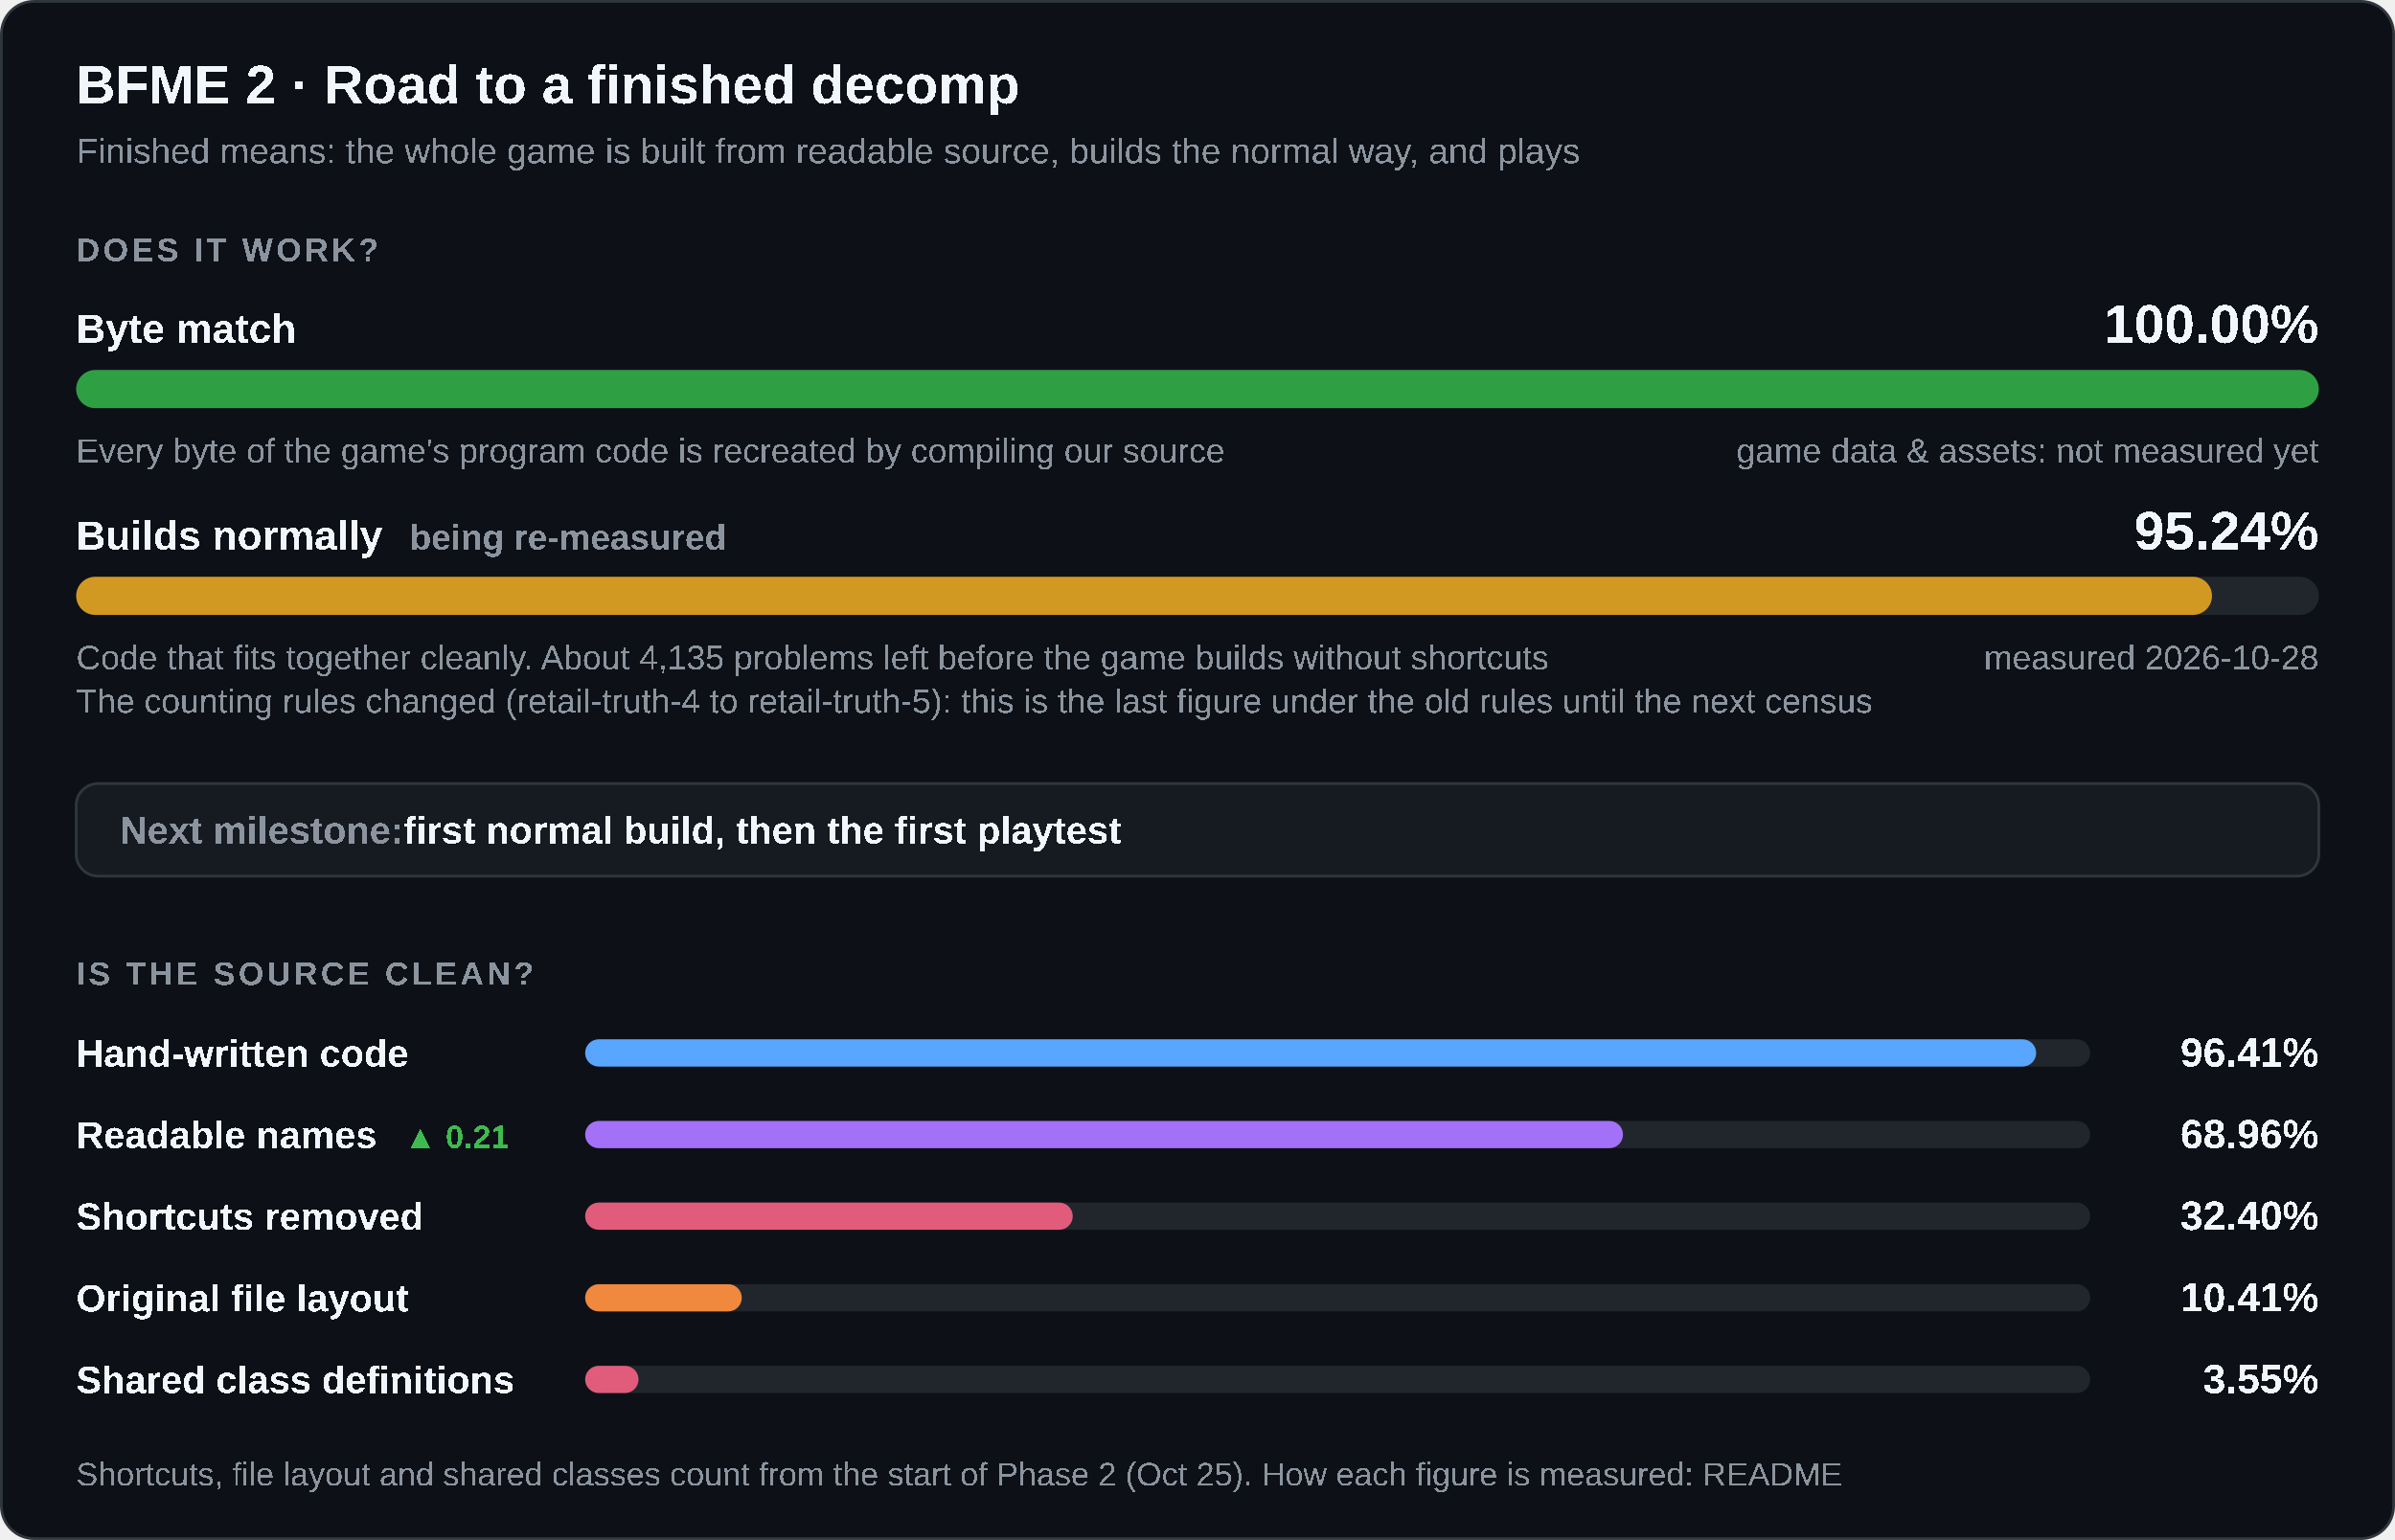
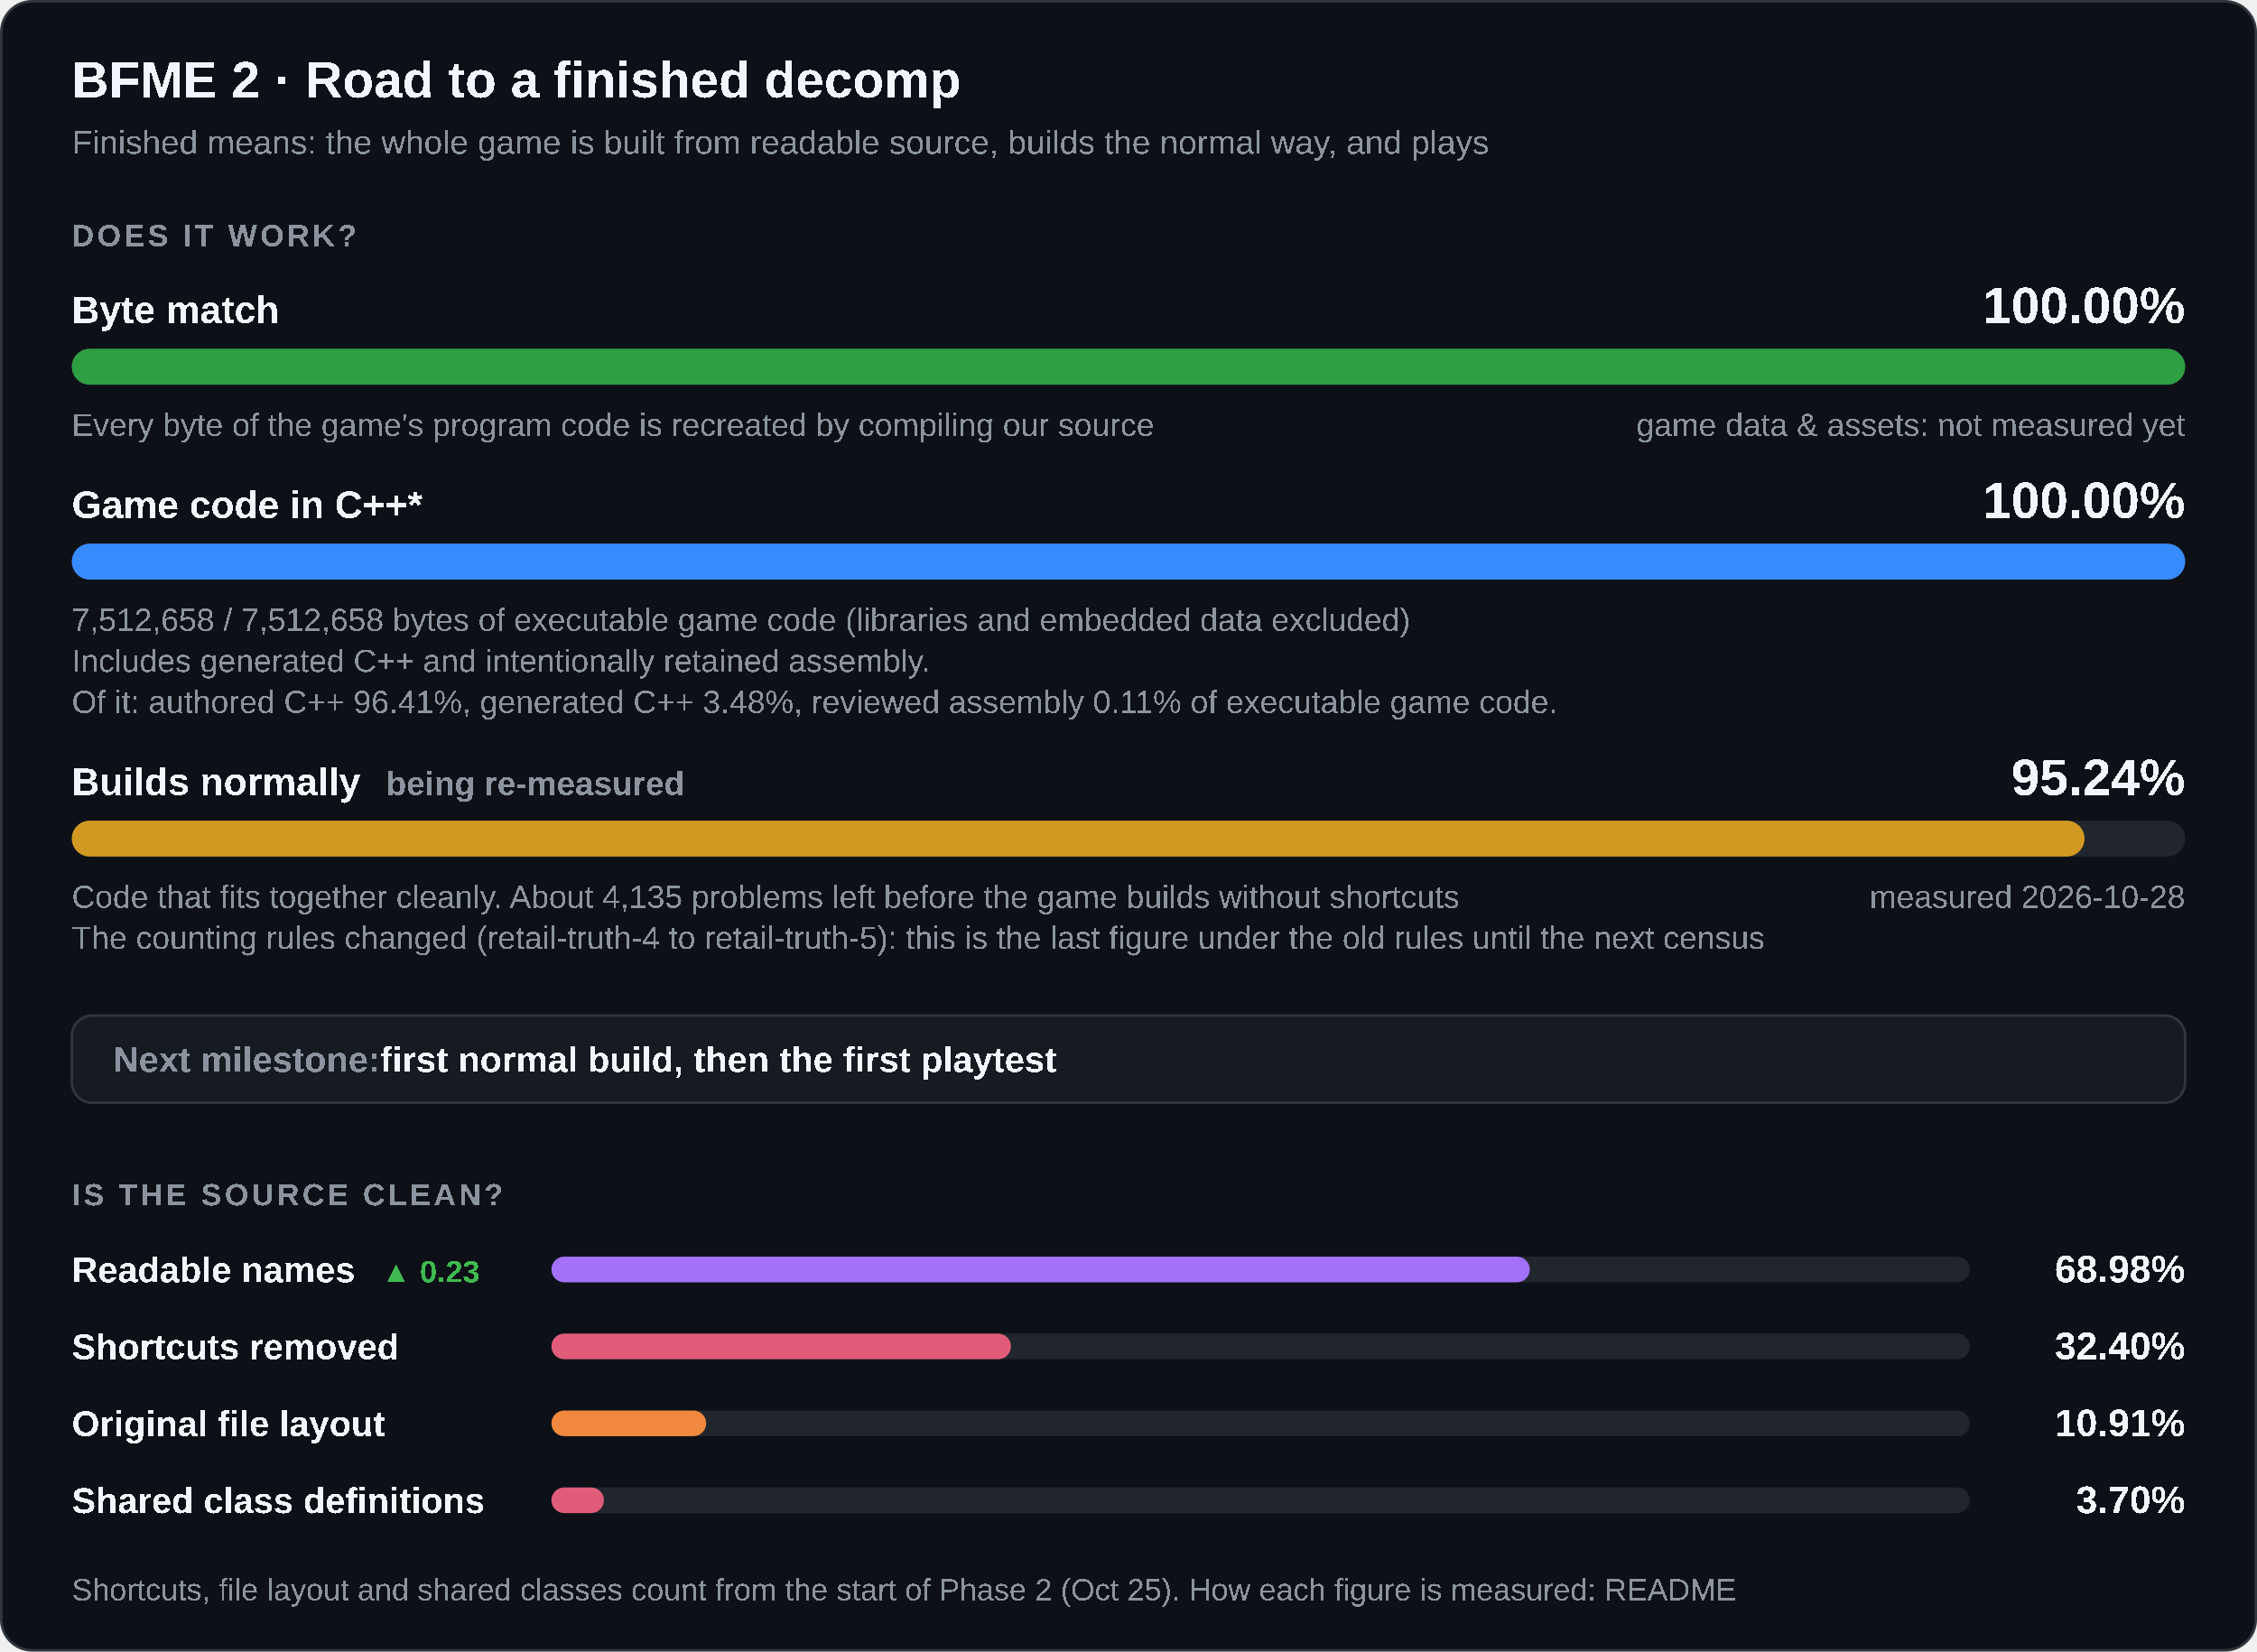
- <svg xmlns="http://www.w3.org/2000/svg" width="880" height="566" viewBox="0 0 880 566" role="img" aria-labelledby="title desc">
+ <svg xmlns="http://www.w3.org/2000/svg" width="880" height="644" viewBox="0 0 880 644" role="img" aria-labelledby="title desc">
  <style>
    .card { fill: #0d1117; stroke: #30363d; } .track { fill: #21262d; } .box { fill: #161b22; stroke: #30363d; }
    .strong { fill: #f0f6fc; } .muted { fill: #8b949e; } .up { fill: #3fb950; } .down { fill: #f85149; }
    @media (prefers-color-scheme: light) {
      .card { fill: #ffffff; stroke: #d0d7de; } .track { fill: #eaeef2; } .box { fill: #f6f8fa; stroke: #d0d7de; }
      .strong { fill: #1f2328; } .muted { fill: #59636e; } .up { fill: #1a7f37; } .down { fill: #cf222e; }
    }
  </style>
-   <rect class="card" x="0.5" y="0.5" width="879" height="565" rx="12" />
+   <rect class="card" x="0.5" y="0.5" width="879" height="643" rx="12" />
  <g font-family="'Segoe UI',Arial" text-rendering="optimizeSpeed" kerning="0" style="font-kerning:none;font-feature-settings:'kern' 0">
    <text x="28" y="38" class="strong" font-size="20" font-weight="700">BFME 2 · Road to a finished decomp</text>
    <text x="28" y="60" class="muted" font-size="13">Finished means: the whole game is built from readable source, builds the normal way, and plays</text>
    <text x="28" y="96" class="muted" font-size="12" font-weight="600" letter-spacing="1.2">DOES IT WORK?</text>
    <text x="28" y="126" class="strong" font-size="15" font-weight="600">Byte match</text>
    <text x="852" y="126" class="strong" font-size="20" font-weight="700" text-anchor="end">100.00%</text>
    <rect class="track" x="28" y="136" width="824" height="14" rx="7" />
    <rect x="28" y="136" width="824.00" height="14" rx="7" fill="#2ea043" />
    <text x="28" y="170" class="muted" font-size="12.5">Every byte of the game's program code is recreated by compiling our source</text>
    <text x="852" y="170" class="muted" font-size="12.5" text-anchor="end">game data &amp; assets: not measured yet</text>
-     <text x="28" y="202" class="strong" font-size="15" font-weight="600">Builds normally<tspan class="muted" dx="10" font-size="13" font-weight="600">being re-measured</tspan>
+     <text x="28" y="202" class="strong" font-size="15" font-weight="600">Game code in C++*</text>
+     <text x="852" y="202" class="strong" font-size="20" font-weight="700" text-anchor="end">100.00%</text>
+     <rect class="track" x="28" y="212" width="824" height="14" rx="7" />
+     <rect x="28" y="212" width="824.00" height="14" rx="7" fill="#388bfd" />
+     <text x="28" y="246" class="muted" font-size="12.5">7,512,658 / 7,512,658 bytes of executable game code (libraries and embedded data excluded)</text>
+     <text x="28" y="262" class="muted" font-size="12.5">Includes generated C++ and intentionally retained assembly.</text>
+     <text x="28" y="278" class="muted" font-size="12.5">Of it: authored C++ 96.41%, generated C++ 3.48%, reviewed assembly 0.11% of executable game code.</text>
+     <text x="28" y="310" class="strong" font-size="15" font-weight="600">Builds normally<tspan class="muted" dx="10" font-size="13" font-weight="600">being re-measured</tspan>
    </text>
-     <text x="852" y="202" class="strong" font-size="20" font-weight="700" text-anchor="end">95.24%</text>
-     <rect class="track" x="28" y="212" width="824" height="14" rx="7" />
-     <rect x="28" y="212" width="784.76" height="14" rx="7" fill="#d29922" />
-     <text x="28" y="246" class="muted" font-size="12.5">Code that fits together cleanly. About 4,135 problems left before the game builds without shortcuts</text>
-     <text x="28" y="262" class="muted" font-size="12.5">The counting rules changed (retail-truth-4 to retail-truth-5): this is the last figure under the old rules until the next census</text>
-     <text x="852" y="246" class="muted" font-size="12.5" text-anchor="end">measured 2026-10-28</text>
-     <rect class="box" x="28" y="288" width="824" height="34" rx="8" />
-     <text x="44" y="310" class="muted" font-size="14" font-weight="600">Next milestone:<tspan class="strong"> first normal build, then the first playtest</tspan>
+     <text x="852" y="310" class="strong" font-size="20" font-weight="700" text-anchor="end">95.24%</text>
+     <rect class="track" x="28" y="320" width="824" height="14" rx="7" />
+     <rect x="28" y="320" width="784.76" height="14" rx="7" fill="#d29922" />
+     <text x="28" y="354" class="muted" font-size="12.5">Code that fits together cleanly. About 4,135 problems left before the game builds without shortcuts</text>
+     <text x="28" y="370" class="muted" font-size="12.5">The counting rules changed (retail-truth-4 to retail-truth-5): this is the last figure under the old rules until the next census</text>
+     <text x="852" y="354" class="muted" font-size="12.5" text-anchor="end">measured 2026-10-28</text>
+     <rect class="box" x="28" y="396" width="824" height="34" rx="8" />
+     <text x="44" y="418" class="muted" font-size="14" font-weight="600">Next milestone:<tspan class="strong"> first normal build, then the first playtest</tspan>
    </text>
-     <text x="28" y="362" class="muted" font-size="12" font-weight="600" letter-spacing="1.2">IS THE SOURCE CLEAN?</text>
-     <text x="28" y="392" class="strong" font-size="14" font-weight="600">Hand-written code</text>
-     <rect class="track" x="215" y="382" width="553" height="10" rx="5" />
-     <rect x="215" y="382" width="533.15" height="10" rx="5" fill="#58a6ff" />
-     <text x="852" y="392" class="strong" font-size="15" font-weight="700" text-anchor="end">96.41%</text>
-     <text x="28" y="422" class="strong" font-size="14" font-weight="600">Readable names<tspan class="up" dx="10" font-size="12" font-weight="600">▲ 0.21</tspan>
+     <text x="28" y="470" class="muted" font-size="12" font-weight="600" letter-spacing="1.2">IS THE SOURCE CLEAN?</text>
+     <text x="28" y="500" class="strong" font-size="14" font-weight="600">Readable names<tspan class="up" dx="10" font-size="12" font-weight="600">▲ 0.23</tspan>
    </text>
-     <rect class="track" x="215" y="412" width="553" height="10" rx="5" />
-     <rect x="215" y="412" width="381.34" height="10" rx="5" fill="#a371f7" />
-     <text x="852" y="422" class="strong" font-size="15" font-weight="700" text-anchor="end">68.96%</text>
-     <text x="28" y="452" class="strong" font-size="14" font-weight="600">Shortcuts removed</text>
-     <rect class="track" x="215" y="442" width="553" height="10" rx="5" />
-     <rect x="215" y="442" width="179.16" height="10" rx="5" fill="#e05c7a" />
-     <text x="852" y="452" class="strong" font-size="15" font-weight="700" text-anchor="end">32.40%</text>
-     <text x="28" y="482" class="strong" font-size="14" font-weight="600">Original file layout</text>
-     <rect class="track" x="215" y="472" width="553" height="10" rx="5" />
-     <rect x="215" y="472" width="57.56" height="10" rx="5" fill="#f0883e" />
-     <text x="852" y="482" class="strong" font-size="15" font-weight="700" text-anchor="end">10.41%</text>
-     <text x="28" y="512" class="strong" font-size="14" font-weight="600">Shared class definitions</text>
-     <rect class="track" x="215" y="502" width="553" height="10" rx="5" />
-     <rect x="215" y="502" width="19.62" height="10" rx="5" fill="#e05c7a" />
-     <text x="852" y="512" class="strong" font-size="15" font-weight="700" text-anchor="end">3.55%</text>
-     <text x="28" y="546" class="muted" font-size="12">Shortcuts, file layout and shared classes count from the start of Phase 2 (Oct 25). How each figure is measured: README</text>
+     <rect class="track" x="215" y="490" width="553" height="10" rx="5" />
+     <rect x="215" y="490" width="381.45" height="10" rx="5" fill="#a371f7" />
+     <text x="852" y="500" class="strong" font-size="15" font-weight="700" text-anchor="end">68.98%</text>
+     <text x="28" y="530" class="strong" font-size="14" font-weight="600">Shortcuts removed</text>
+     <rect class="track" x="215" y="520" width="553" height="10" rx="5" />
+     <rect x="215" y="520" width="179.16" height="10" rx="5" fill="#e05c7a" />
+     <text x="852" y="530" class="strong" font-size="15" font-weight="700" text-anchor="end">32.40%</text>
+     <text x="28" y="560" class="strong" font-size="14" font-weight="600">Original file layout</text>
+     <rect class="track" x="215" y="550" width="553" height="10" rx="5" />
+     <rect x="215" y="550" width="60.34" height="10" rx="5" fill="#f0883e" />
+     <text x="852" y="560" class="strong" font-size="15" font-weight="700" text-anchor="end">10.91%</text>
+     <text x="28" y="590" class="strong" font-size="14" font-weight="600">Shared class definitions</text>
+     <rect class="track" x="215" y="580" width="553" height="10" rx="5" />
+     <rect x="215" y="580" width="20.47" height="10" rx="5" fill="#e05c7a" />
+     <text x="852" y="590" class="strong" font-size="15" font-weight="700" text-anchor="end">3.70%</text>
+     <text x="28" y="624" class="muted" font-size="12">Shortcuts, file layout and shared classes count from the start of Phase 2 (Oct 25). How each figure is measured: README</text>
  </g>
</svg>
